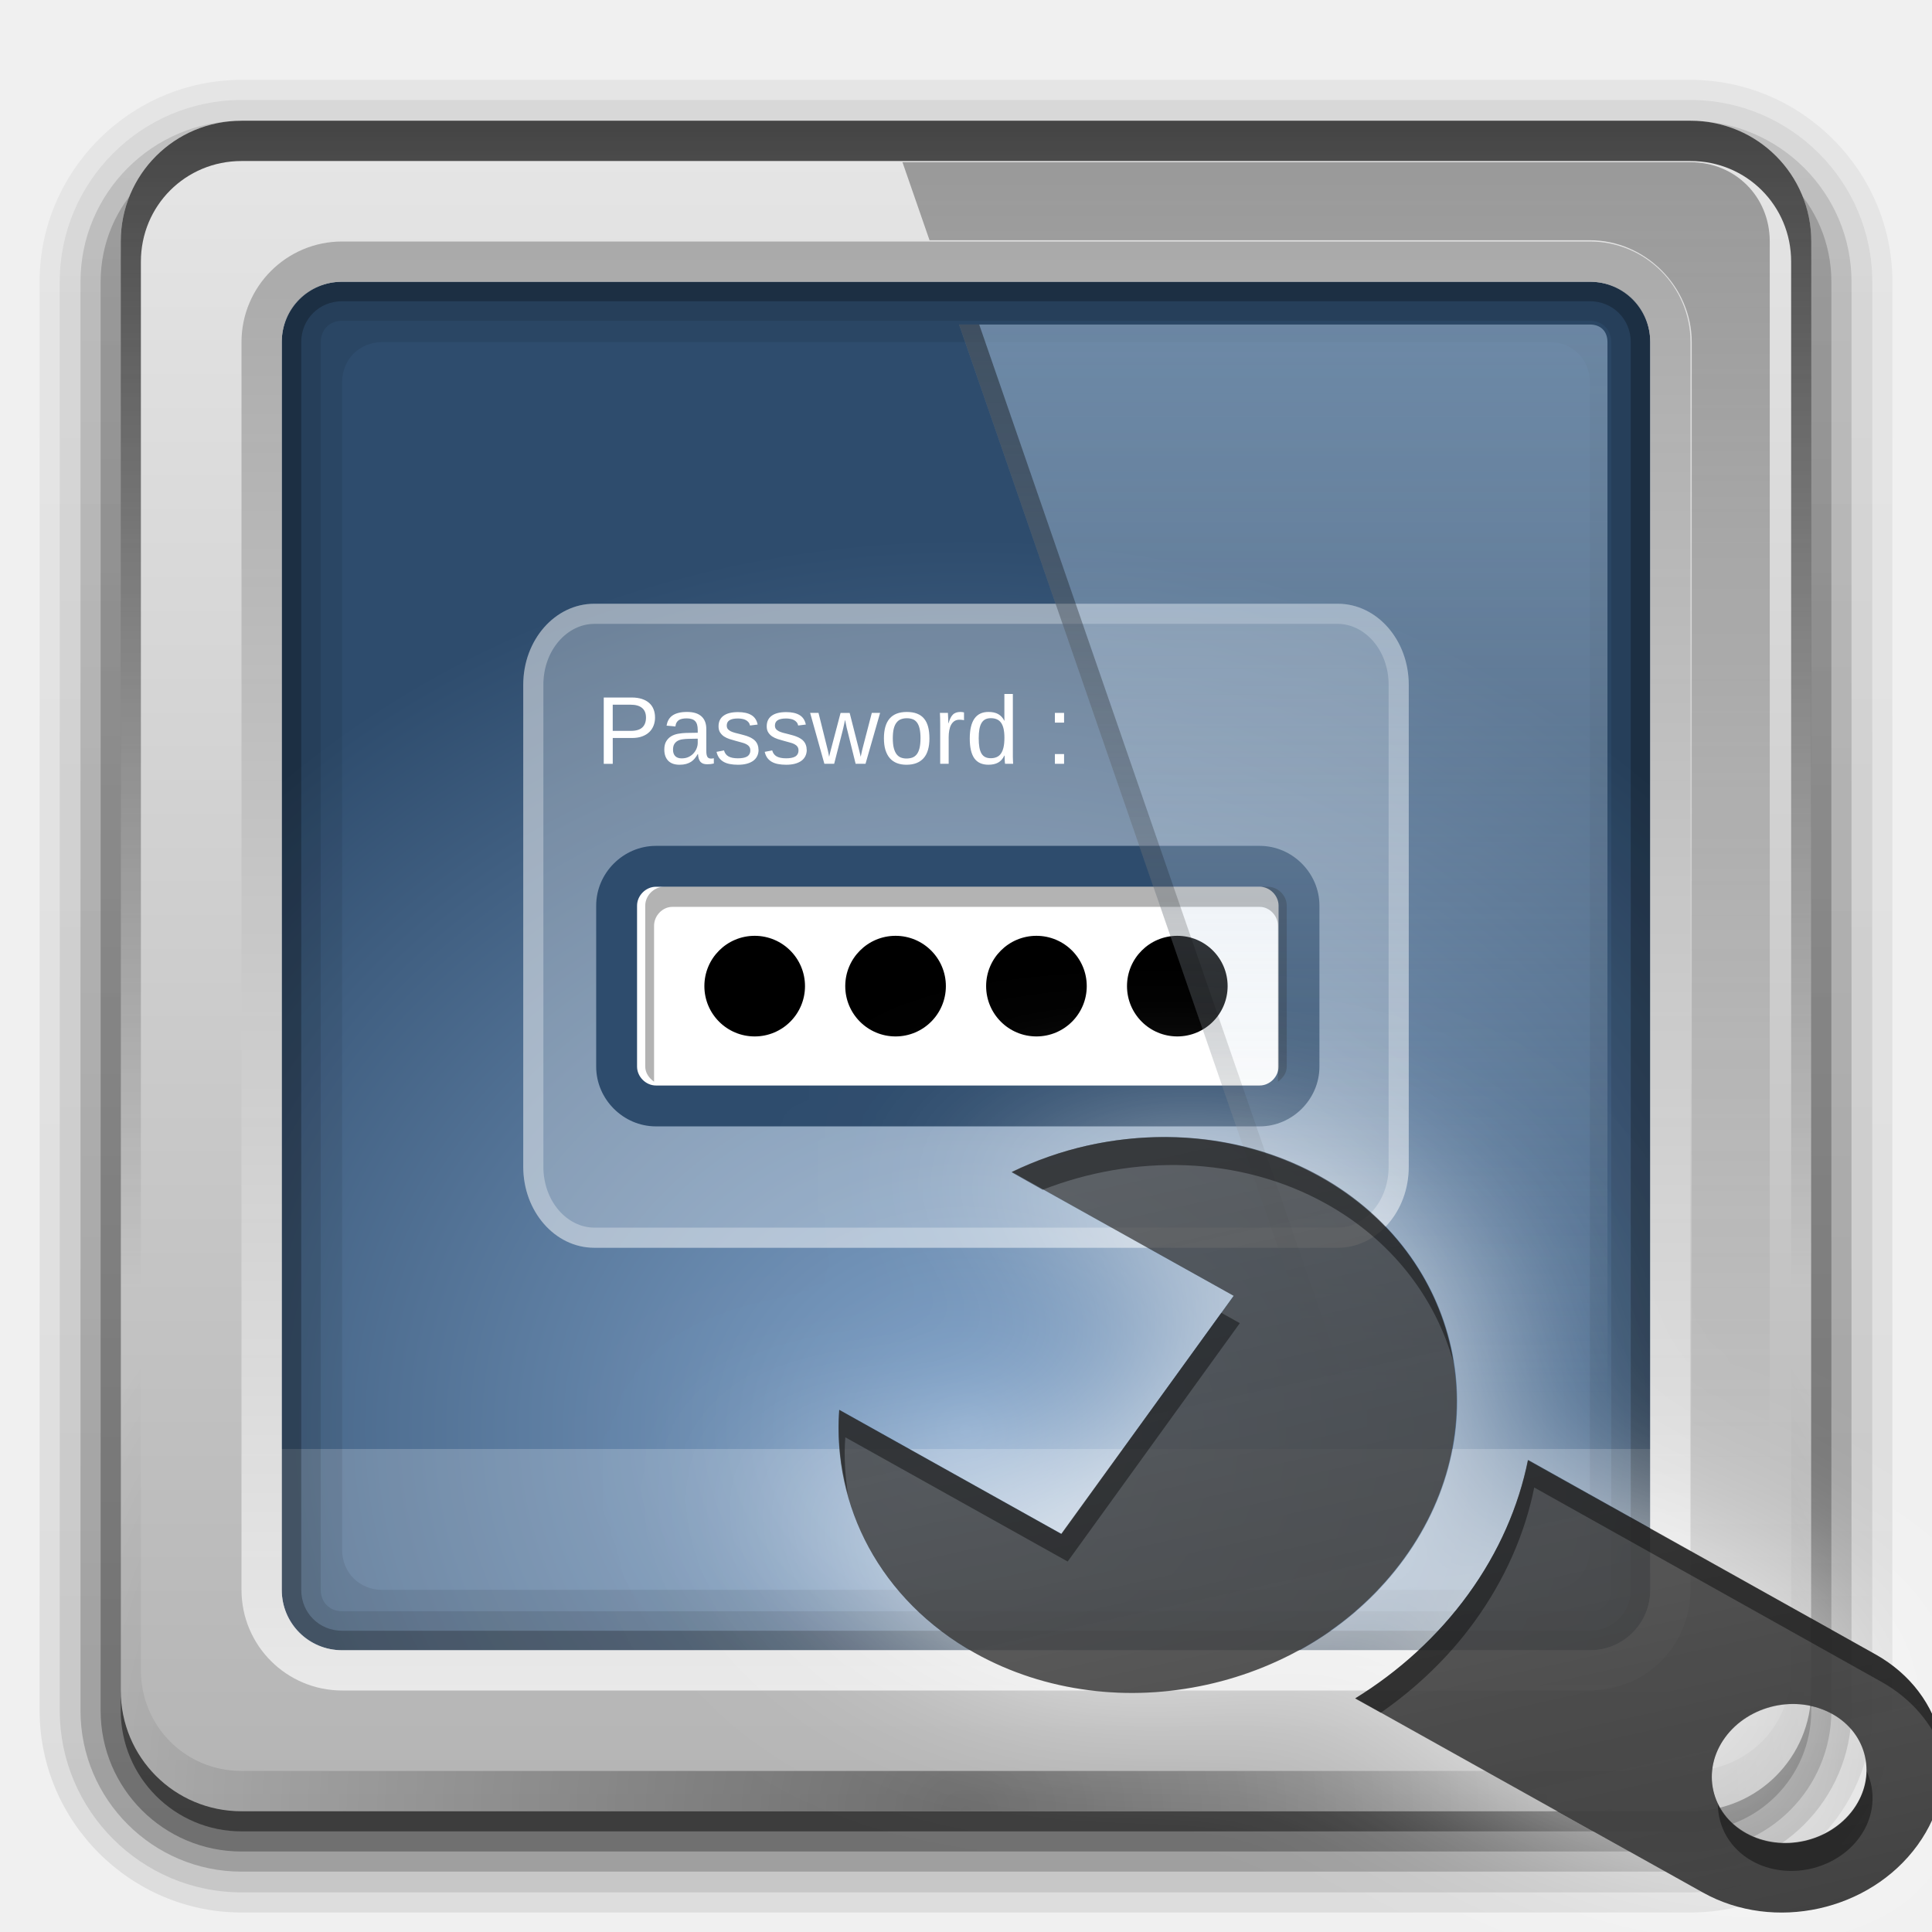
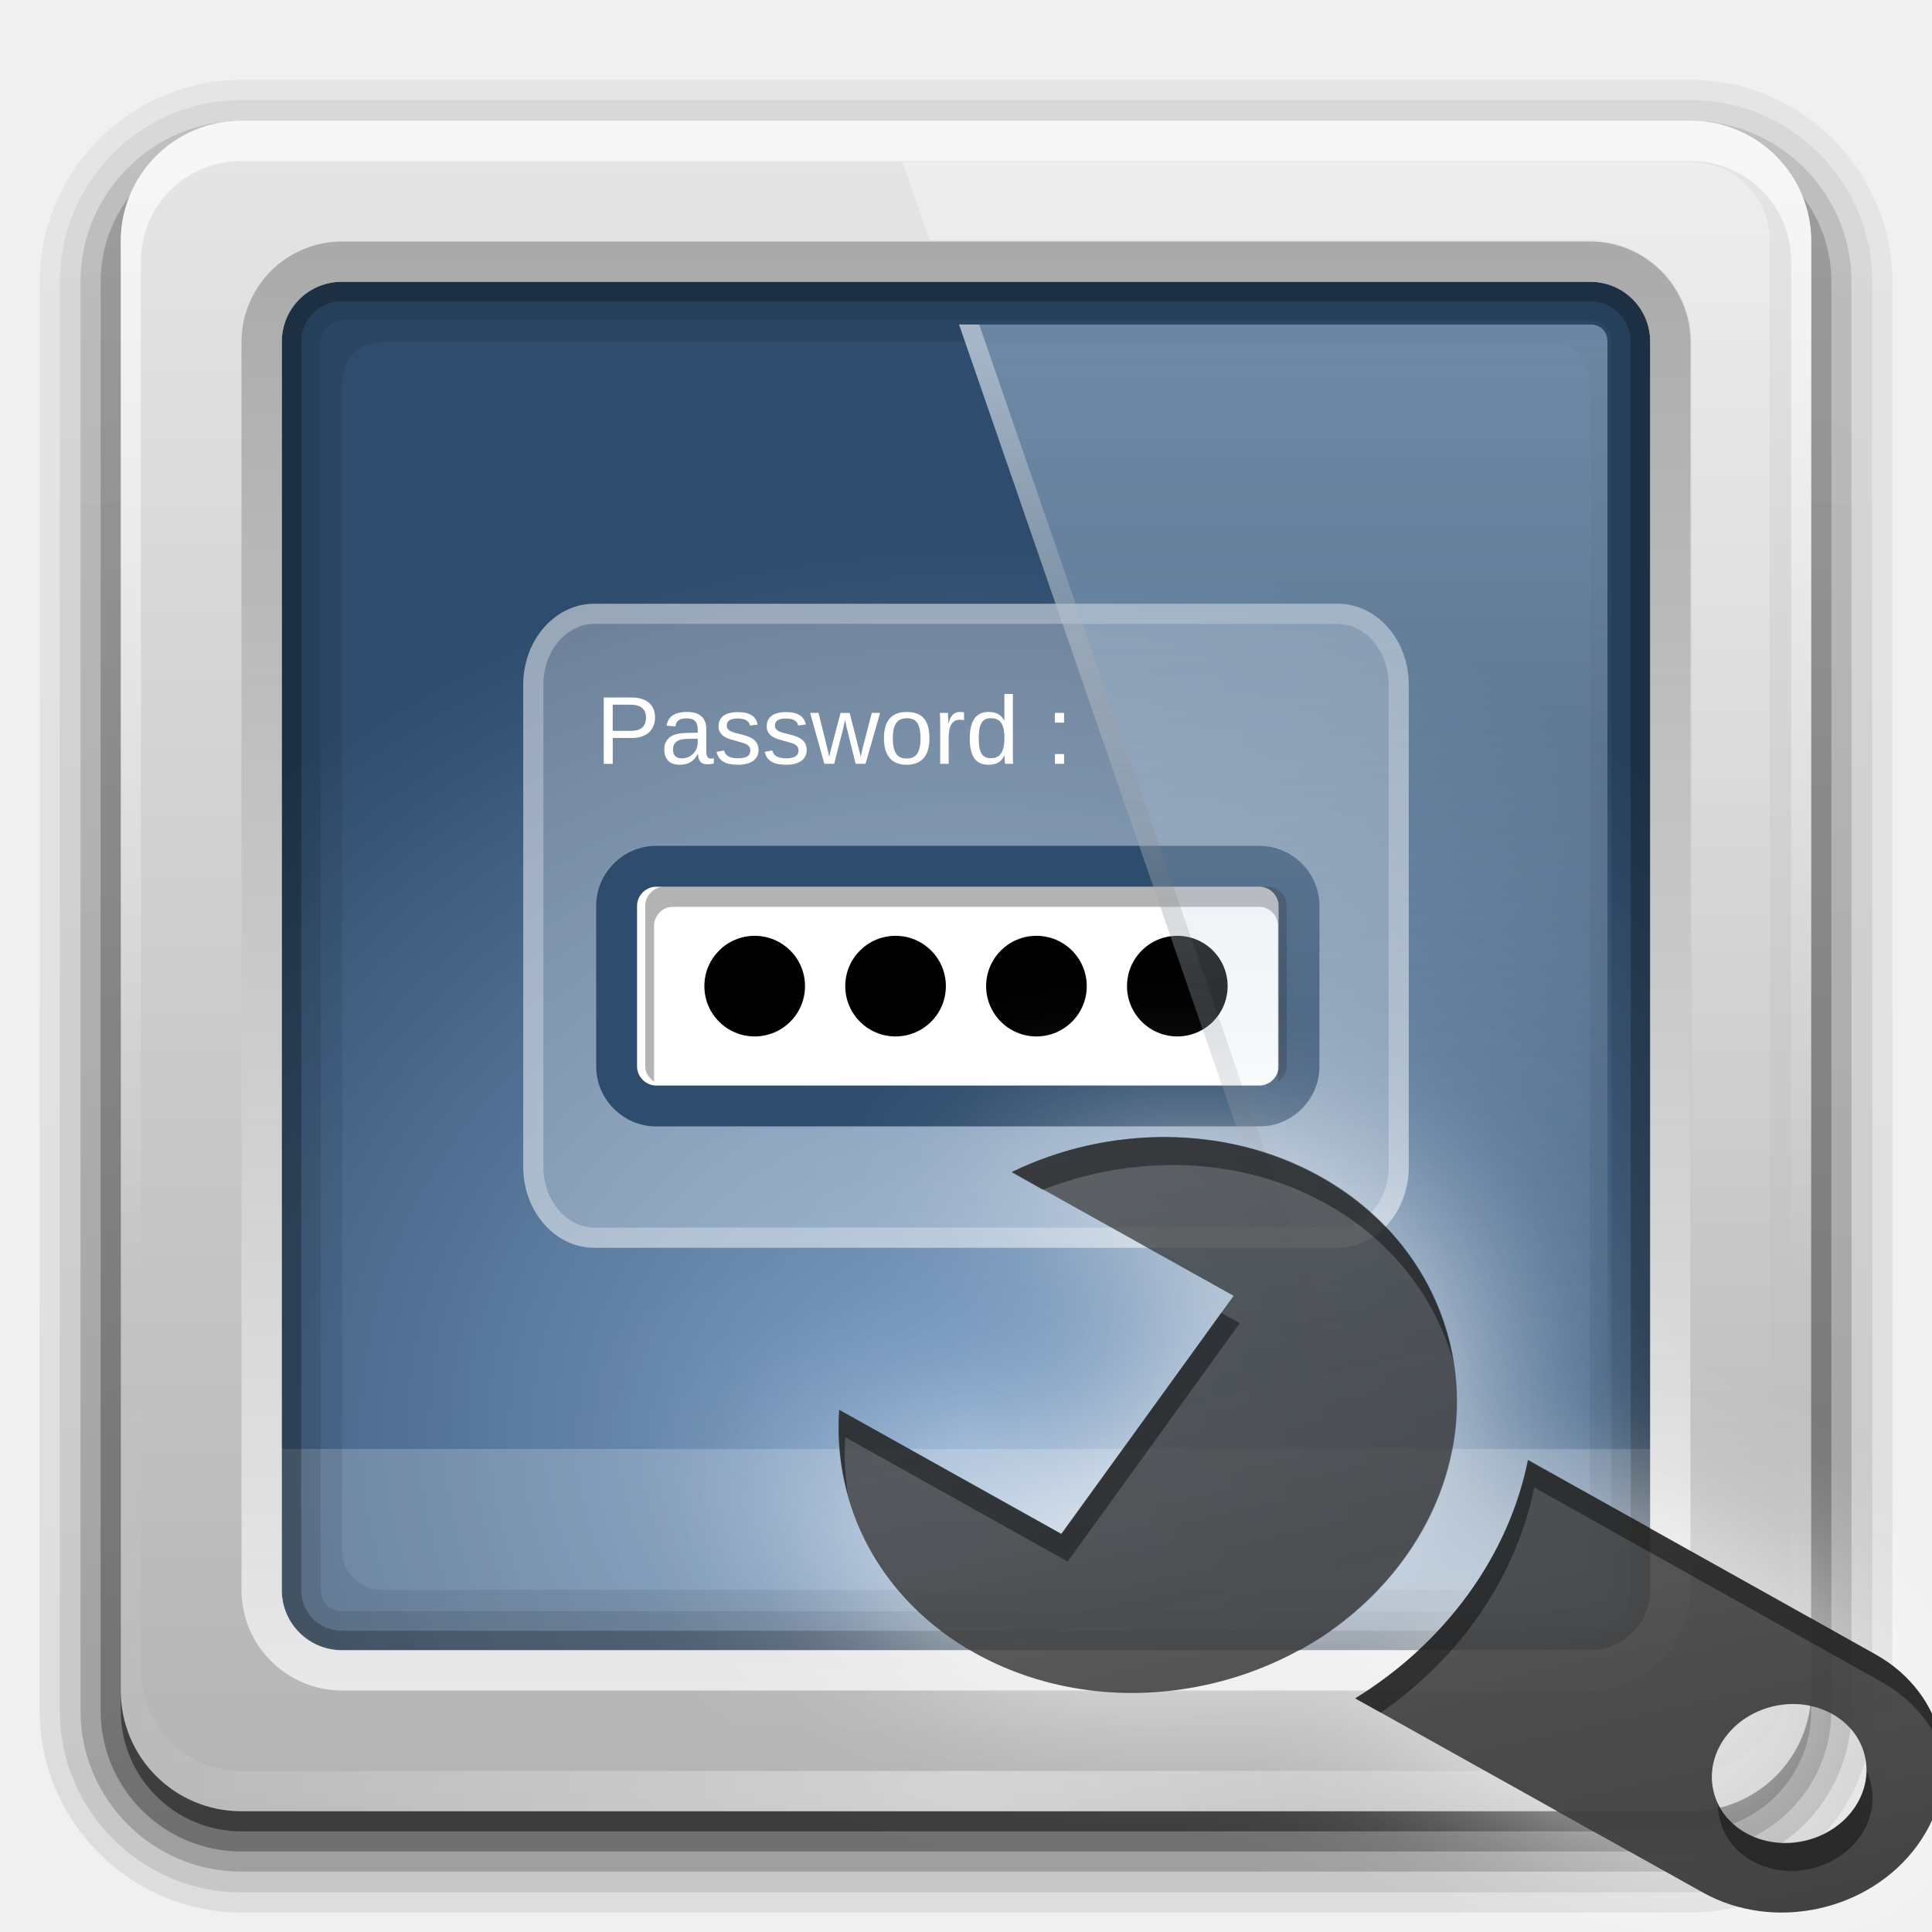
<svg xmlns="http://www.w3.org/2000/svg" xmlns:xlink="http://www.w3.org/1999/xlink" height="96" width="96" version="1.1" id="svg2">
  <defs id="defs4">
+     <linearGradient id="linearGradient2" stop-color="#fff">
+       <stop offset="0" id="stop1" style="stop-color:#ffffff;stop-opacity:1;" />
+       <stop stop-opacity="0" offset="1" id="stop2" style="stop-color:#ffffff;stop-opacity:0;" />
+     </linearGradient>
    <linearGradient id="d" stop-color="#fff">
-       <stop offset="0" id="stop7" />
+       <stop offset="0" id="stop7" style="stop-color:#ffffff;stop-opacity:1;" />
      <stop stop-opacity="0" offset="1" id="stop9" />
    </linearGradient>
    <linearGradient id="c" y2="7.016" gradientUnits="userSpaceOnUse" x2="45.448" gradientTransform="matrix(1.0059 0 0 .99417 100 0)" y1="92.54" x1="45.448">
      <stop offset="0" id="stop12" />
      <stop stop-opacity=".588" offset="1" id="stop14" />
    </linearGradient>
    <radialGradient id="g" gradientUnits="userSpaceOnUse" cy="-15.871" cx="56.066" gradientTransform="matrix(-.0022617 -1.2346 1.3856 0 70.085 140.27)" r="35.938">
      <stop stop-color="#80a2c8" offset="0" id="stop17" />
      <stop stop-color="#2e4c6d" offset="1" id="stop19" />
    </radialGradient>
    <radialGradient id="f" gradientUnits="userSpaceOnUse" cy="80.843" cx="47.098" gradientTransform="matrix(1.3113,-5.2817e-8,4.5812e-8,1.1374,-14.662,-10.848)" r="38.957">
      <stop stop-color="#2fc044" offset="0" id="stop22" />
      <stop stop-color="#246d2f" offset="1" id="stop24" />
    </radialGradient>
    <linearGradient id="p" y2="69.688" xlink:href="#d" gradientUnits="userSpaceOnUse" x2="65.156" y1="16.125" x1="65.156" />
    <linearGradient id="o" y2="69.688" gradientUnits="userSpaceOnUse" x2="65.156" y1="16.125" x1="65.156">
      <stop stop-color="#9cb7d2" offset="0" id="stop28" />
      <stop stop-color="#e7edf3" stop-opacity="0" offset="1" id="stop30" />
    </linearGradient>
    <linearGradient id="n" stop-color="#fff" y2="72.766" gradientUnits="userSpaceOnUse" x2="76.451" y1="8.062" x1="76.451">
-       <stop offset="0" id="stop33" />
-       <stop stop-opacity="0" offset="1" id="stop35" />
+       <stop offset="0" id="stop33" style="stop-color:#ffffff;stop-opacity:1;" />
+       <stop stop-opacity="0" offset="1" id="stop35" style="stop-color:#ffffff;stop-opacity:0;" />
    </linearGradient>
    <radialGradient id="e" stop-color="#fff" gradientUnits="userSpaceOnUse" cy="90.172" cx="48" gradientTransform="matrix(1.1573 0 0 .99591 -7.551 .19713)" r="42">
-       <stop offset="0" id="stop38" />
-       <stop stop-opacity="0" offset="1" id="stop40" />
+       <stop offset="0" id="stop38" style="stop-color:#ffffff;stop-opacity:1;" />
+       <stop stop-opacity="0" offset="1" id="stop40" style="stop-color:#ffffff;stop-opacity:0;" />
    </radialGradient>
    <linearGradient id="m" y2="83.295" gradientUnits="userSpaceOnUse" x2="43.179" gradientTransform="matrix(1.0294,0,0,1.0294,-1.4118,-1.4118)" y1="13" x1="43.179">
      <stop stop-color="#919191" offset="0" id="stop43" />
      <stop stop-color="#fdfdfd" offset="1" id="stop45" />
    </linearGradient>
-     <linearGradient id="l" y2="63.893" xlink:href="#d" gradientUnits="userSpaceOnUse" x2="36.357" y1="6" x1="36.357" />
+     <linearGradient id="l" y2="63.893" xlink:href="#linearGradient2" gradientUnits="userSpaceOnUse" x2="36.357" y1="6" x1="36.357" />
    <linearGradient id="k" y2="5.988" gradientUnits="userSpaceOnUse" x2="48" y1="90" x1="48">
      <stop stop-color="#b4b4b4" offset="0" id="stop49" />
      <stop stop-color="#e6e6e6" offset="1" id="stop51" />
    </linearGradient>
    <linearGradient id="j" y2="6" xlink:href="#c" gradientUnits="userSpaceOnUse" x2="32.251" gradientTransform="translate(0,1)" y1="90" x1="32.251" />
    <linearGradient id="i" y2="6" xlink:href="#c" gradientUnits="userSpaceOnUse" x2="32.251" gradientTransform="matrix(1.0238 0 0 1.0119 -1.1429 .929)" y1="90" x1="32.251" />
    <linearGradient id="h" y2="90.239" xlink:href="#c" gradientUnits="userSpaceOnUse" x2="32.251" gradientTransform="matrix(1.0238,0,0,-1.0119,-1.1429,98.071)" y1="6.132" x1="32.251" />
    <clipPath id="clipPath3788">
      <path d="m -84,12 c -2.216,0 -4,1.784 -4,4 l 0,52 c 0,2.216 1.784,4 4,4 l 64,0 c 2.216,0 4,-1.784 4,-4 l 0,-52 c 0,-2.216 -1.784,-4 -4,-4 l -64,0 z m 24.969,14 c 2.832,-0.012 5.683,0.923 7.844,2.844 4.303,3.825 4.303,10.05 0,13.875 -4.303,3.825 -11.291,3.825 -15.594,0 -2.881,-2.561 -3.821,-6.203 -2.844,-9.469 l 6.75,6 7.781,-6.938 -6.75,-5.969 c 0.918,-0.217 1.869,-0.34 2.812,-0.344 z m 12.875,14.25 10.531,9.375 c 2.158,1.918 2.158,5.019 0,6.938 -2.158,1.918 -5.623,1.918 -7.781,0 l -10.562,-9.375 c 1.712,-0.597 3.335,-1.52 4.719,-2.75 1.384,-1.23 2.422,-2.666 3.094,-4.188 z M -39.5,50.656 c -0.705,0 -1.431,0.241 -1.969,0.719 -1.076,0.956 -1.076,2.512 0,3.469 1.076,0.956 2.83,0.956 3.906,0 1.076,-0.956 1.076,-2.512 0,-3.469 -0.538,-0.478 -1.232,-0.719 -1.938,-0.719 z" id="path3790" style="fill:#803300;fill-opacity:1;fill-rule:nonzero;stroke:none;display:inline" />
    </clipPath>
    <filter x="-0.227" y="-0.255" width="1.453" height="1.51" color-interpolation-filters="sRGB" id="filter3784">
      <feGaussianBlur id="feGaussianBlur3786" stdDeviation="3.4" />
    </filter>
    <linearGradient x1="47.495" y1="58.697" x2="47.495" y2="26.072" id="linearGradient3761" xlink:href="#linearGradient3767" gradientUnits="userSpaceOnUse" />
    <linearGradient id="linearGradient3767">
      <stop id="stop3769" style="stop-color:#414141;stop-opacity:1;" offset="0" />
      <stop id="stop3771" style="stop-color:#4d4d4d;stop-opacity:0.788;" offset="1" />
    </linearGradient>
  </defs>
  <g fill="url(#h)" id="g56">
    <path opacity="0.08" d="m12 95.031c-5.511 0-10.031-4.52-10.031-10.031v-71c0-5.511 4.52-10.031 10.031-10.031h72c5.511 0 10.031 4.52 10.031 10.031v71c0 5.511-4.52 10.031-10.031 10.031h-72z" id="path58" />
    <path opacity=".1" d="m12 94.031c-4.972 0-9.031-4.06-9.031-9.031v-71c0-4.972 4.06-9.031 9.031-9.031h72c4.972 0 9.031 4.06 9.031 9.031v71c0 4.972-4.06 9.031-9.031 9.031h-72z" id="path60" />
    <path opacity=".2" d="m12 93c-4.409 0-8-3.591-8-8v-71c0-4.409 3.591-8 8-8h72c4.409 0 8 3.591 8 8v71c0 4.409-3.591 8-8 8h-72z" id="path62" />
  </g>
  <rect opacity=".3" rx="7" ry="7" height="85" width="86" y="7" x="5" fill="url(#i)" id="rect64" />
  <rect opacity=".45" rx="6" ry="6" height="84" width="84" y="7" x="6" fill="url(#j)" id="rect66" />
  <rect rx="5.853" ry="6.173" height="78.516" width="77.915" y="8.254" x="8.141" fill="url(#f)" id="rect68" />
  <path d="m83.937 83.875v-71.869h-71.94v71.869h71.94z" fill="url(#g)" id="path70" />
  <g fill="#fff" id="g72">
    <rect opacity=".2" height="10" width="72" y="72" x="12" id="rect74" />
    <rect opacity=".3" rx="3.52" ry="4.023" height="32" width="44" y="30" x="26" id="rect76" />
    <rect rx="2" ry="2" height="12" width="34" y="43" x="31" id="rect78" />
  </g>
  <path d="m 32.593,42.031 c -1.621,0 -2.969,1.348 -2.969,2.969 v 8 c 0,1.621 1.348,2.969 2.969,2.969 h 30 c 1.621,0 2.969,-1.348 2.969,-2.969 v -8 c 0,-1.621 -1.348,-2.969 -2.969,-2.969 h -30 z m 0,2.031 h 30 c 0.501,0 0.938,0.437 0.938,0.938 v 8 c 0,0.501 -0.437,0.938 -0.938,0.938 h -30 c -0.501,0 -0.938,-0.437 -0.938,-0.938 v -8 c 0,-0.501 0.437,-0.938 0.938,-0.938 z" id="path80" style="fill:#2e4c6d" />
  <path opacity=".3" d="m33 44.062c-0.501 0-0.938 0.437-0.938 0.938v8c0 0.31 0.191 0.577 0.438 0.75v-7.75c0-0.501 0.421-0.938 0.906-0.938h29.188c0.485 0 0.906 0.437 0.906 0.938v7.75c0.246-0.173 0.438-0.44 0.438-0.75v-8c0-0.501-0.437-0.938-0.938-0.938h-30z" id="path82" />
  <path d="m40 49a2.5 2.5 0 1 1 -5 0 2.5 2.5 0 1 1 5 0z" id="path84" />
  <path d="m47 49a2.5 2.5 0 1 1 -5 0 2.5 2.5 0 1 1 5 0z" id="path86" />
  <path d="m54 49a2.5 2.5 0 1 1 -5 0 2.5 2.5 0 1 1 5 0z" id="path88" />
  <path d="m61 49a2.5 2.5 0 1 1 -5 0 2.5 2.5 0 1 1 5 0z" id="path90" />
  <g fill="#fff" id="g92">
    <path d="m32.549 35.65c-0 0.143-0.024 0.277-0.072 0.402-0.047 0.123-0.118 0.231-0.213 0.323-0.094 0.09-0.211 0.162-0.353 0.215-0.142 0.053-0.307 0.08-0.496 0.08h-0.968v1.284h-0.447v-3.295h1.387c0.195 0 0.365 0.024 0.51 0.072 0.145 0.047 0.266 0.114 0.362 0.201 0.097 0.086 0.169 0.19 0.217 0.313 0.048 0.122 0.072 0.256 0.072 0.405m-0.449 0.005c-0-0.209-0.064-0.367-0.192-0.475-0.128-0.109-0.32-0.164-0.575-0.164h-0.886v1.3h0.905c0.257 0 0.446-0.057 0.566-0.171 0.122-0.114 0.182-0.277 0.182-0.491" id="path94" />
    <path d="m33.774 38c-0.254 0-0.445-0.067-0.573-0.201-0.128-0.134-0.192-0.318-0.192-0.552 0-0.167 0.031-0.303 0.094-0.409 0.064-0.108 0.147-0.192 0.248-0.253 0.103-0.061 0.22-0.103 0.351-0.126 0.131-0.023 0.264-0.037 0.4-0.04l0.568-0.009v-0.138c-0-0.104-0.011-0.193-0.033-0.267-0.022-0.073-0.055-0.133-0.101-0.178-0.045-0.045-0.102-0.078-0.171-0.098-0.067-0.022-0.147-0.033-0.238-0.033-0.081 0-0.154 0.006-0.22 0.019-0.065 0.011-0.122 0.032-0.171 0.063-0.048 0.03-0.087 0.071-0.117 0.124-0.03 0.051-0.049 0.117-0.058 0.196l-0.44-0.04c0.016-0.1 0.045-0.191 0.089-0.274 0.044-0.084 0.105-0.157 0.185-0.217 0.081-0.061 0.182-0.108 0.302-0.14 0.122-0.034 0.268-0.051 0.44-0.051 0.318 0 0.557 0.073 0.718 0.22 0.161 0.145 0.241 0.355 0.241 0.631v1.09c-0 0.125 0.016 0.219 0.049 0.283 0.033 0.062 0.095 0.094 0.187 0.094 0.023 0 0.047-0.002 0.07-0.005 0.023-0.003 0.046-0.007 0.068-0.012v0.262c-0.053 0.012-0.106 0.022-0.159 0.028-0.051 0.006-0.107 0.009-0.166 0.009-0.08 0-0.148-0.01-0.206-0.03-0.056-0.022-0.102-0.054-0.138-0.096-0.036-0.044-0.063-0.097-0.082-0.159-0.019-0.064-0.03-0.138-0.035-0.222h-0.014c-0.045 0.081-0.095 0.154-0.15 0.22-0.053 0.065-0.115 0.122-0.187 0.168-0.072 0.045-0.154 0.08-0.246 0.105-0.09 0.025-0.195 0.037-0.313 0.037m0.096-0.316c0.134 0 0.251-0.024 0.351-0.072 0.101-0.05 0.185-0.113 0.25-0.189 0.067-0.076 0.117-0.16 0.15-0.25 0.033-0.09 0.049-0.177 0.049-0.26v-0.208l-0.461 0.009c-0.103 0.002-0.201 0.009-0.295 0.023-0.092 0.012-0.173 0.038-0.243 0.077s-0.126 0.094-0.168 0.164c-0.041 0.07-0.061 0.162-0.061 0.276 0 0.137 0.037 0.243 0.11 0.318 0.075 0.075 0.181 0.112 0.318 0.112" id="path96" />
    <path d="m37.693 37.254c-0 0.118-0.023 0.224-0.07 0.318-0.045 0.092-0.111 0.17-0.199 0.234-0.087 0.062-0.195 0.111-0.323 0.145-0.126 0.033-0.271 0.049-0.435 0.049-0.147 0-0.279-0.012-0.398-0.035-0.117-0.022-0.22-0.058-0.309-0.108-0.088-0.05-0.163-0.115-0.224-0.196-0.059-0.083-0.103-0.183-0.131-0.302l0.372-0.072c0.036 0.136 0.11 0.235 0.222 0.299 0.112 0.062 0.268 0.094 0.468 0.094 0.09 0 0.173-0.006 0.248-0.019 0.076-0.012 0.142-0.034 0.196-0.063 0.055-0.031 0.097-0.072 0.126-0.122 0.031-0.051 0.047-0.115 0.047-0.189-0-0.076-0.018-0.139-0.054-0.187-0.036-0.05-0.086-0.091-0.15-0.124s-0.142-0.061-0.234-0.084c-0.09-0.025-0.19-0.052-0.299-0.082-0.101-0.026-0.202-0.056-0.302-0.089-0.1-0.033-0.19-0.076-0.271-0.129-0.08-0.055-0.144-0.122-0.194-0.201s-0.075-0.179-0.075-0.299c0-0.231 0.082-0.406 0.246-0.526 0.165-0.122 0.405-0.182 0.72-0.182 0.279 0 0.5 0.049 0.664 0.147 0.165 0.098 0.27 0.256 0.313 0.472l-0.379 0.047c-0.014-0.065-0.04-0.12-0.077-0.164-0.037-0.045-0.083-0.081-0.136-0.108-0.053-0.028-0.113-0.048-0.18-0.058-0.065-0.012-0.134-0.019-0.206-0.019-0.19 0-0.33 0.029-0.421 0.087-0.09 0.058-0.136 0.145-0.136 0.262-0 0.069 0.016 0.125 0.049 0.171 0.034 0.044 0.081 0.081 0.14 0.112 0.061 0.03 0.133 0.056 0.217 0.08 0.084 0.022 0.177 0.045 0.278 0.07 0.067 0.017 0.136 0.036 0.206 0.056 0.07 0.019 0.138 0.042 0.203 0.07 0.067 0.026 0.129 0.058 0.187 0.096 0.059 0.036 0.111 0.08 0.154 0.131 0.044 0.051 0.078 0.111 0.103 0.18 0.026 0.069 0.04 0.148 0.04 0.238" id="path98" />
    <path d="m40.087 37.254c-0 0.118-0.023 0.224-0.07 0.318-0.045 0.092-0.111 0.17-0.199 0.234-0.087 0.062-0.195 0.111-0.323 0.145-0.126 0.033-0.271 0.049-0.435 0.049-0.147 0-0.279-0.012-0.398-0.035-0.117-0.022-0.22-0.058-0.309-0.108-0.088-0.05-0.163-0.115-0.224-0.196-0.059-0.083-0.103-0.183-0.131-0.302l0.372-0.072c0.036 0.136 0.11 0.235 0.222 0.299 0.112 0.062 0.268 0.094 0.468 0.094 0.09 0 0.173-0.006 0.248-0.019 0.076-0.012 0.142-0.034 0.196-0.063 0.055-0.031 0.097-0.072 0.126-0.122 0.031-0.051 0.047-0.115 0.047-0.189-0-0.076-0.018-0.139-0.054-0.187-0.036-0.05-0.086-0.091-0.15-0.124s-0.142-0.061-0.234-0.084c-0.09-0.025-0.19-0.052-0.299-0.082-0.101-0.026-0.202-0.056-0.302-0.089-0.1-0.033-0.19-0.076-0.271-0.129-0.08-0.055-0.144-0.122-0.194-0.201s-0.075-0.179-0.075-0.299c-0-0.231 0.082-0.406 0.246-0.526 0.165-0.122 0.405-0.182 0.72-0.182 0.279 0 0.5 0.049 0.664 0.147 0.165 0.098 0.27 0.256 0.313 0.472l-0.379 0.047c-0.014-0.065-0.04-0.12-0.077-0.164-0.037-0.045-0.083-0.081-0.136-0.108-0.053-0.028-0.113-0.048-0.18-0.058-0.065-0.012-0.134-0.019-0.206-0.019-0.19 0-0.33 0.029-0.421 0.087-0.09 0.058-0.136 0.145-0.136 0.262-0 0.069 0.016 0.125 0.049 0.171 0.034 0.044 0.081 0.081 0.14 0.112 0.061 0.03 0.133 0.056 0.217 0.08 0.084 0.022 0.177 0.045 0.278 0.07 0.067 0.017 0.136 0.036 0.206 0.056 0.07 0.019 0.138 0.042 0.203 0.07 0.067 0.026 0.129 0.058 0.187 0.096 0.059 0.036 0.111 0.08 0.154 0.131 0.044 0.051 0.078 0.111 0.103 0.18 0.026 0.069 0.04 0.148 0.04 0.238" id="path100" />
    <path d="m43.005 37.953h-0.489l-0.404-1.632c-0.012-0.042-0.026-0.094-0.04-0.157-0.012-0.062-0.025-0.123-0.037-0.182-0.016-0.069-0.03-0.14-0.044-0.213-0.014 0.07-0.029 0.14-0.044 0.208-0.012 0.059-0.026 0.121-0.042 0.185-0.014 0.064-0.027 0.12-0.04 0.168l-0.416 1.623h-0.486l-0.708-2.53h0.416l0.428 1.719c0.011 0.036 0.022 0.08 0.033 0.133 0.011 0.051 0.022 0.102 0.033 0.152 0.011 0.058 0.023 0.117 0.035 0.178 0.012-0.059 0.026-0.117 0.04-0.173 0.012-0.048 0.025-0.097 0.037-0.147s0.023-0.091 0.033-0.124l0.458-1.737h0.451l0.442 1.737c0.011 0.041 0.023 0.087 0.035 0.138 0.012 0.051 0.024 0.1 0.035 0.145 0.012 0.053 0.025 0.107 0.037 0.161 0.012-0.059 0.025-0.117 0.037-0.173 0.011-0.048 0.022-0.098 0.033-0.15 0.012-0.053 0.024-0.1 0.035-0.14l0.447-1.719h0.412l-0.725 2.53" id="path102" />
    <path d="m46.183 36.686c-0 0.443-0.097 0.772-0.292 0.989-0.195 0.217-0.478 0.325-0.849 0.325-0.176 0-0.334-0.026-0.472-0.08-0.139-0.053-0.256-0.134-0.353-0.243-0.095-0.109-0.168-0.246-0.22-0.409-0.05-0.165-0.075-0.359-0.075-0.582 0-0.873 0.378-1.309 1.134-1.309 0.196 0 0.366 0.027 0.507 0.082 0.143 0.055 0.26 0.136 0.351 0.246 0.092 0.109 0.16 0.246 0.203 0.409 0.044 0.164 0.065 0.355 0.065 0.573m-0.442 0c-0-0.196-0.016-0.359-0.047-0.486-0.03-0.128-0.074-0.23-0.133-0.306-0.058-0.076-0.129-0.129-0.213-0.159-0.084-0.031-0.179-0.047-0.285-0.047-0.108 0-0.205 0.016-0.292 0.049-0.086 0.031-0.159 0.086-0.22 0.164-0.061 0.076-0.108 0.178-0.14 0.306-0.031 0.128-0.047 0.288-0.047 0.479-0 0.196 0.017 0.359 0.051 0.489 0.034 0.128 0.081 0.23 0.14 0.306 0.061 0.076 0.132 0.13 0.213 0.161 0.083 0.031 0.172 0.047 0.269 0.047 0.108 0 0.205-0.015 0.292-0.044 0.087-0.031 0.161-0.085 0.222-0.161 0.061-0.076 0.108-0.179 0.14-0.309 0.033-0.129 0.049-0.292 0.049-0.489" id="path104" />
    <path d="m46.718 37.953v-1.941c0-0.053-0.001-0.107-0.002-0.161 0-0.056-0.001-0.11-0.002-0.161-0.002-0.051-0.003-0.1-0.005-0.145-0.002-0.045-0.003-0.086-0.005-0.122h0.398c0.002 0.036 0.003 0.077 0.005 0.124 0.003 0.045 0.005 0.092 0.007 0.14 0.003 0.048 0.005 0.095 0.005 0.14 0.002 0.044 0.002 0.081 0.002 0.112h0.009c0.03-0.097 0.061-0.18 0.094-0.25 0.034-0.072 0.074-0.13 0.119-0.175 0.045-0.047 0.099-0.081 0.161-0.103 0.062-0.023 0.138-0.035 0.227-0.035 0.034 0 0.067 0.003 0.098 0.009 0.031 0.005 0.055 0.009 0.072 0.014v0.386c-0.028-0.008-0.061-0.013-0.098-0.016-0.037-0.005-0.08-0.007-0.126-0.007-0.097 0-0.179 0.022-0.248 0.065-0.067 0.044-0.122 0.104-0.166 0.182-0.042 0.076-0.073 0.168-0.094 0.276-0.02 0.106-0.03 0.222-0.03 0.348v1.319h-0.421" id="path106" />
    <path d="m49.905 37.546c-0.078 0.162-0.182 0.278-0.311 0.348-0.128 0.07-0.287 0.105-0.477 0.105-0.32 0-0.555-0.108-0.706-0.323-0.15-0.215-0.224-0.541-0.224-0.977-0-0.882 0.31-1.323 0.931-1.323 0.192 0 0.352 0.035 0.479 0.105 0.128 0.07 0.231 0.182 0.309 0.334h0.005c-0-0.016-0.001-0.04-0.002-0.072-0-0.034-0.001-0.069-0.002-0.105-0-0.037-0-0.072 0-0.105-0-0.033-0-0.056 0-0.07v-0.98h0.421v2.949c-0 0.061-0 0.119 0 0.175 0.002 0.056 0.003 0.108 0.005 0.154 0.002 0.047 0.003 0.087 0.005 0.122 0.002 0.033 0.003 0.056 0.005 0.07h-0.402c-0.003-0.016-0.006-0.037-0.009-0.065-0.002-0.03-0.004-0.063-0.007-0.101-0.002-0.037-0.003-0.076-0.005-0.117-0.002-0.042-0.002-0.083-0.002-0.124h-0.009m-1.277-0.86c-0 0.175 0.011 0.324 0.033 0.449 0.022 0.125 0.057 0.228 0.105 0.309 0.048 0.08 0.11 0.138 0.185 0.175s0.166 0.056 0.274 0.056c0.111 0 0.208-0.018 0.292-0.054 0.086-0.036 0.157-0.094 0.213-0.173 0.058-0.081 0.101-0.186 0.131-0.316 0.03-0.129 0.044-0.288 0.044-0.475-0-0.179-0.015-0.33-0.044-0.454-0.03-0.125-0.073-0.225-0.131-0.302-0.058-0.076-0.129-0.131-0.213-0.164-0.083-0.034-0.178-0.051-0.288-0.051-0.103 0-0.192 0.018-0.267 0.054-0.075 0.036-0.137 0.094-0.187 0.173s-0.087 0.183-0.112 0.311c-0.023 0.126-0.035 0.28-0.035 0.461" id="path108" />
    <path d="m52.417 35.907v-0.484h0.456v0.484h-0.456m0 2.046v-0.484h0.456v0.484h-0.456" id="path110" />
  </g>
  <path opacity="0.08" d="m19 13c-3.289 0-6 2.711-6 6v58c0 3.289 2.711 6 6 6h58c3.289 0 6-2.711 6-6v-58c0-3.289-2.711-6-6-6h-58zm0 4h58c1.143 0 2 0.857 2 2v58c0 1.143-0.857 2-2 2h-58c-1.143 0-2-0.857-2-2v-58c0-1.143 0.857-2 2-2z" id="path112" />
  <path opacity=".3" d="m29.531 30c-1.95 0-3.531 1.803-3.531 4.031v23.938c0 2.228 1.581 4.031 3.531 4.031h36.938c1.95 0 3.531-1.803 3.531-4.031v-23.938c0-2.228-1.581-4.031-3.531-4.031h-36.938zm0 1h36.938c1.327 0 2.531 1.281 2.531 3.031v23.938c0 1.75-1.204 3.031-2.531 3.031h-36.938c-1.327 0-2.531-1.281-2.531-3.031v-23.938c0-1.75 1.204-3.031 2.531-3.031z" fill="#fff" id="path114" />
  <path opacity=".1" style="color:#000000;enable-background:accumulate" d="m17 14c-1.662 0-3 1.338-3 3v62c0 1.662 1.338 3 3 3h62c1.662 0 3-1.338 3-3v-62c0-1.662-1.338-3-3-3h-62zm0 1.938h62c0.618 0 1.062 0.444 1.062 1.062v62c0 0.618-0.444 1.062-1.062 1.062h-62c-0.618 0-1.062-0.444-1.062-1.062v-62c0-0.618 0.444-1.062 1.062-1.062z" id="path116" />
  <path opacity=".25" style="color:#000000;enable-background:accumulate" d="m17 14c-1.662 0-3 1.338-3 3v62c0 1.662 1.338 3 3 3h62c1.662 0 3-1.338 3-3v-62c0-1.662-1.338-3-3-3h-62zm0 0.969h62c1.14 0 2.031 0.891 2.031 2.031v62c0 1.14-0.891 2.031-2.031 2.031h-62c-1.14 0-2.031-0.891-2.031-2.031v-62c0-1.14 0.891-2.031 2.031-2.031z" id="path118" />
  <path d="m12 6c-3.324 0-6 2.676-6 6v72c0 3.324 2.676 6 6 6h72c3.324 0 6-2.676 6-6v-72c0-3.324-2.676-6-6-6h-72zm5 8h62c1.684 0 3 1.316 3 3v62c0 1.684-1.316 3-3 3h-62c-1.684 0-3-1.316-3-3v-62c0-1.684 1.316-3 3-3z" fill="url(#k)" id="path120" />
  <path opacity=".7" d="m12 6c-3.324 0-6 2.676-6 6v72c0 0.335 0.041 0.651 0.094 0.969 0.049 0.296 0.097 0.597 0.188 0.875 0.01 0.03 0.021 0.064 0.031 0.094 0.099 0.288 0.235 0.547 0.375 0.812 0.145 0.274 0.316 0.536 0.5 0.781 0.184 0.246 0.374 0.473 0.594 0.688 0.44 0.428 0.943 0.815 1.5 1.094 0.279 0.14 0.573 0.247 0.875 0.344-0.256-0.1-0.487-0.236-0.719-0.375-0.007-0.004-0.024 0.004-0.031 0-0.032-0.019-0.062-0.042-0.094-0.062-0.12-0.077-0.231-0.164-0.344-0.25-0.106-0.081-0.213-0.161-0.313-0.25-0.178-0.162-0.347-0.346-0.5-0.531-0.107-0.131-0.218-0.266-0.312-0.407-0.025-0.038-0.038-0.086-0.063-0.125-0.065-0.103-0.13-0.204-0.187-0.312-0.101-0.195-0.206-0.416-0.281-0.625-0.008-0.022-0.024-0.041-0.031-0.063-0.032-0.092-0.036-0.187-0.062-0.281-0.03-0.107-0.07-0.203-0.094-0.313-0.073-0.341-0.125-0.698-0.125-1.062v-72c0-2.782 2.218-5 5-5h72c2.782 0 5 2.218 5 5v72c0 0.364-0.052 0.721-0.125 1.062-0.044 0.207-0.088 0.398-0.156 0.594-0.008 0.022-0.023 0.041-0.031 0.062-0.063 0.174-0.138 0.367-0.219 0.531-0.042 0.083-0.079 0.17-0.125 0.25-0.055 0.097-0.127 0.188-0.188 0.281-0.094 0.141-0.205 0.276-0.312 0.406-0.143 0.174-0.303 0.347-0.469 0.5-0.011 0.01-0.02 0.021-0.031 0.031-0.138 0.126-0.285 0.234-0.438 0.344-0.103 0.073-0.204 0.153-0.312 0.219-0.007 0.004-0.024-0.004-0.031 0-0.232 0.139-0.463 0.275-0.719 0.375 0.302-0.097 0.596-0.204 0.875-0.344 0.557-0.279 1.06-0.666 1.5-1.094 0.22-0.214 0.409-0.442 0.594-0.688s0.355-0.508 0.5-0.781c0.14-0.265 0.276-0.525 0.375-0.812 0.01-0.031 0.021-0.063 0.031-0.094 0.09-0.278 0.139-0.579 0.188-0.875 0.053-0.318 0.094-0.634 0.094-0.969v-72c0-3.324-2.676-6-6-6h-72z" fill="url(#l)" id="path122" />
  <rect stroke-linejoin="round" stroke-opacity=".7" rx="4" ry="4" height="70" width="70" stroke="url(#m)" stroke-linecap="square" y="13" x="13" stroke-width="2" fill="none" id="rect124" />
  <path opacity=".4" d="m12 90c-3.324 0-6-2.676-6-6v-72c0-0.335 0.041-0.651 0.094-0.969 0.049-0.296 0.097-0.597 0.188-0.875 0.01-0.03 0.021-0.063 0.031-0.094 0.099-0.287 0.235-0.547 0.375-0.812 0.145-0.274 0.316-0.536 0.5-0.781 0.184-0.246 0.374-0.473 0.594-0.688 0.44-0.428 0.943-0.815 1.5-1.094 0.279-0.14 0.574-0.247 0.875-0.344-0.256 0.1-0.486 0.236-0.719 0.375-0.007 0.004-0.024-0.004-0.031 0-0.032 0.019-0.062 0.043-0.094 0.062-0.12 0.077-0.231 0.164-0.344 0.25-0.106 0.081-0.213 0.161-0.312 0.25-0.178 0.161-0.347 0.345-0.5 0.531-0.107 0.13-0.218 0.265-0.312 0.406-0.025 0.038-0.038 0.086-0.063 0.125-0.065 0.103-0.13 0.204-0.187 0.312-0.101 0.195-0.206 0.416-0.281 0.625-0.008 0.022-0.024 0.041-0.031 0.063-0.032 0.092-0.036 0.187-0.062 0.281-0.03 0.107-0.07 0.203-0.094 0.312-0.073 0.342-0.125 0.699-0.125 1.062v72c0 2.782 2.218 5 5 5h72c2.782 0 5-2.218 5-5v-72c0-0.364-0.052-0.721-0.125-1.062-0.044-0.207-0.088-0.398-0.156-0.594-0.008-0.022-0.024-0.041-0.031-0.063-0.063-0.174-0.139-0.367-0.219-0.531-0.042-0.083-0.079-0.17-0.125-0.25-0.055-0.097-0.127-0.188-0.188-0.281-0.094-0.141-0.205-0.276-0.312-0.406-0.143-0.174-0.303-0.347-0.469-0.5-0.011-0.01-0.02-0.021-0.031-0.031-0.139-0.126-0.285-0.234-0.438-0.344-0.102-0.073-0.204-0.153-0.312-0.219-0.007-0.004-0.024 0.004-0.031 0-0.232-0.139-0.463-0.275-0.719-0.375 0.302 0.097 0.596 0.204 0.875 0.344 0.557 0.279 1.06 0.666 1.5 1.094 0.22 0.214 0.409 0.442 0.594 0.688s0.355 0.508 0.5 0.781c0.14 0.265 0.276 0.525 0.375 0.812 0.01 0.031 0.021 0.063 0.031 0.094 0.09 0.278 0.139 0.579 0.188 0.875 0.053 0.318 0.094 0.634 0.094 0.969v72c0 3.324-2.676 6-6 6h-72z" fill="url(#e)" id="path126" />
  <g fill-rule="evenodd" id="g128">
    <path opacity="0.33" d="m44.844 8.062 1.344 3.875h32.812c2.754 0 5.062 2.308 5.062 5.062v62c0 2.754-2.308 5.062-5.062 5.062h-7.875l1.344 3.875h11.531c2.222 0 3.938-1.716 3.938-3.938v-72c0-2.222-1.716-3.938-3.938-3.938h-39.156z" fill="url(#n)" id="path130" />
    <path opacity="0.57" d="m47.656 16.125 22.031 63.75h9.312c0.539 0 0.875-0.336 0.875-0.875v-62c0-0.539-0.336-0.875-0.875-0.875h-31.344z" fill="url(#o)" id="path132" />
    <path opacity="0.41" d="m47.656 16.125 22.031 63.75h1l-22.031-63.75h-1z" fill="url(#p)" id="path134" />
  </g>
  <g transform="matrix(1.368591,-0.3018909,0.3018909,1.368591,-9.908018,33.71331)" id="layer4" style="display:inline">
    <path d="m -69.626,33.258 c -0.977,3.265 -0.041,6.89 2.841,9.451 4.303,3.825 11.28,3.825 15.583,0 4.303,-3.825 4.303,-10.027 0,-13.852 -2.881,-2.561 -6.959,-3.394 -10.632,-2.525 l 6.737,5.988 -7.792,6.926 -6.737,-5.988 z m 15.665,13.924 10.551,9.379 c 2.158,1.918 5.633,1.918 7.792,0 2.158,-1.918 2.158,-5.007 0,-6.926 l -10.551,-9.379 c -0.672,1.522 -1.701,2.955 -3.084,4.184 -1.384,1.23 -2.995,2.144 -4.707,2.742 z m 12.499,4.184 c 1.076,-0.956 2.82,-0.956 3.896,0 1.076,0.956 1.076,2.507 0,3.463 -1.076,0.956 -2.82,0.956 -3.896,0 -1.076,-0.956 -1.076,-2.507 0,-3.463 z" transform="translate(100,0)" clip-path="url(#clipPath3788)" id="path3780" style="opacity:0.8;fill:#ffffff;fill-opacity:1;stroke:none;filter:url(#filter3784)" />
    <path d="m 30.374,33.258 c -0.977,3.265 -0.041,6.89 2.841,9.451 4.303,3.825 11.28,3.825 15.583,0 4.303,-3.825 4.303,-10.027 0,-13.852 C 45.916,26.296 41.839,25.464 38.165,26.332 l 6.737,5.988 -7.792,6.926 -6.737,-5.988 z m 15.665,13.924 10.551,9.379 c 2.158,1.918 5.633,1.918 7.792,0 2.158,-1.918 2.158,-5.007 0,-6.926 l -10.551,-9.379 c -0.672,1.522 -1.701,2.955 -3.084,4.184 -1.384,1.23 -2.995,2.144 -4.707,2.742 z m 12.499,4.184 c 1.076,-0.956 2.82,-0.956 3.896,0 1.076,0.956 1.076,2.507 0,3.463 -1.076,0.956 -2.82,0.956 -3.896,0 -1.076,-0.956 -1.076,-2.507 0,-3.463 z" id="path3739" style="fill:url(#linearGradient3761);fill-opacity:1;stroke:none;" />
    <path d="m 40.969,26 c -0.944,0.004 -1.894,0.127 -2.812,0.344 l 0.938,0.844 c 3.419,-0.537 7.077,0.308 9.719,2.656 2.008,1.785 3.054,4.1 3.188,6.438 0.153,-2.671 -0.892,-5.397 -3.188,-7.438 C 46.651,26.923 43.8,25.988 40.969,26 z m 3.375,6.812 -7.219,6.438 -6.75,-6 c -0.293,0.979 -0.396,1.994 -0.344,3 0.042,-0.671 0.148,-1.347 0.344,-2 l 6.75,6 7.781,-6.938 -0.562,-0.5 z m 9.5,7.438 c -0.672,1.522 -1.71,2.958 -3.094,4.188 -1.384,1.23 -3.007,2.153 -4.719,2.75 l 0.781,0.688 c 1.422,-0.588 2.766,-1.396 3.938,-2.438 1.384,-1.23 2.422,-2.666 3.094,-4.188 L 64.375,50.625 c 0.927,0.824 1.463,1.868 1.594,2.938 C 66.121,52.159 65.589,50.704 64.375,49.625 L 53.844,40.25 z m 3.938,13.375 c -0.168,0.772 0.078,1.621 0.75,2.219 1.076,0.956 2.83,0.956 3.906,0 0.672,-0.598 0.918,-1.447 0.75,-2.219 -0.108,0.443 -0.363,0.874 -0.75,1.219 -1.076,0.956 -2.83,0.956 -3.906,0 -0.387,-0.344 -0.642,-0.776 -0.75,-1.219 z" id="path3763" style="opacity:0.4;fill:#000000;fill-opacity:1;stroke:none" />
  </g>
</svg>
